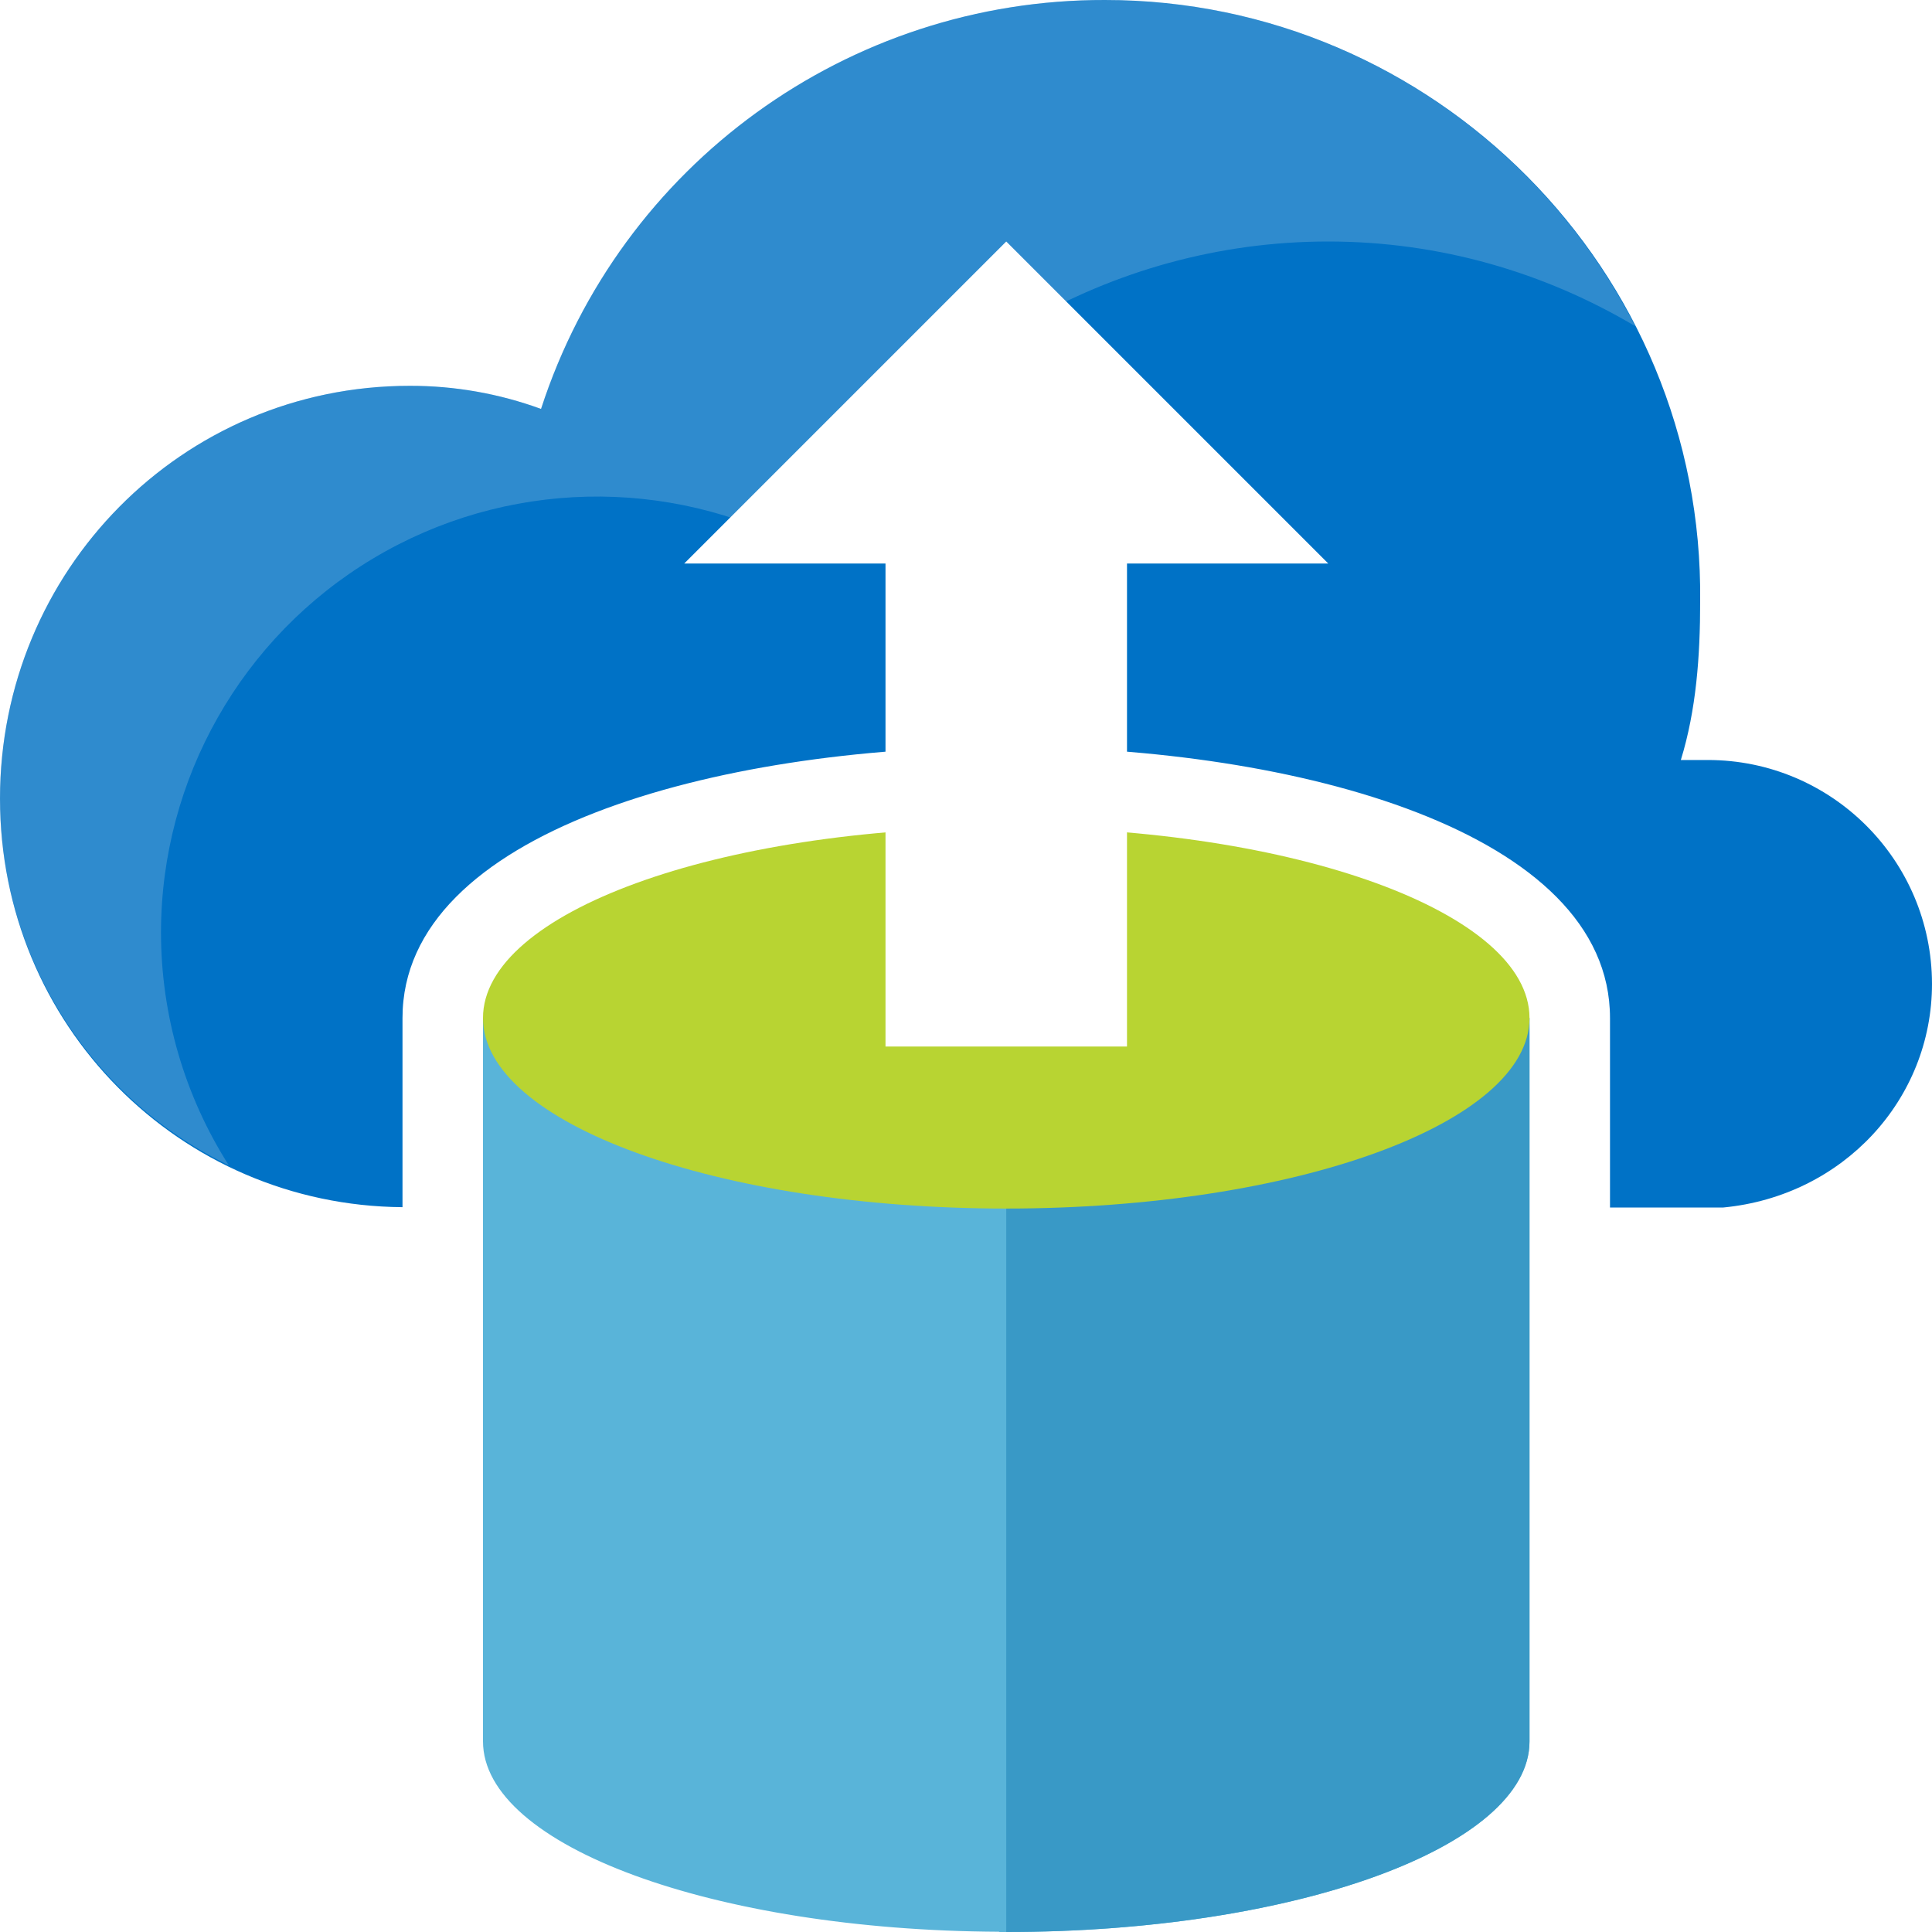
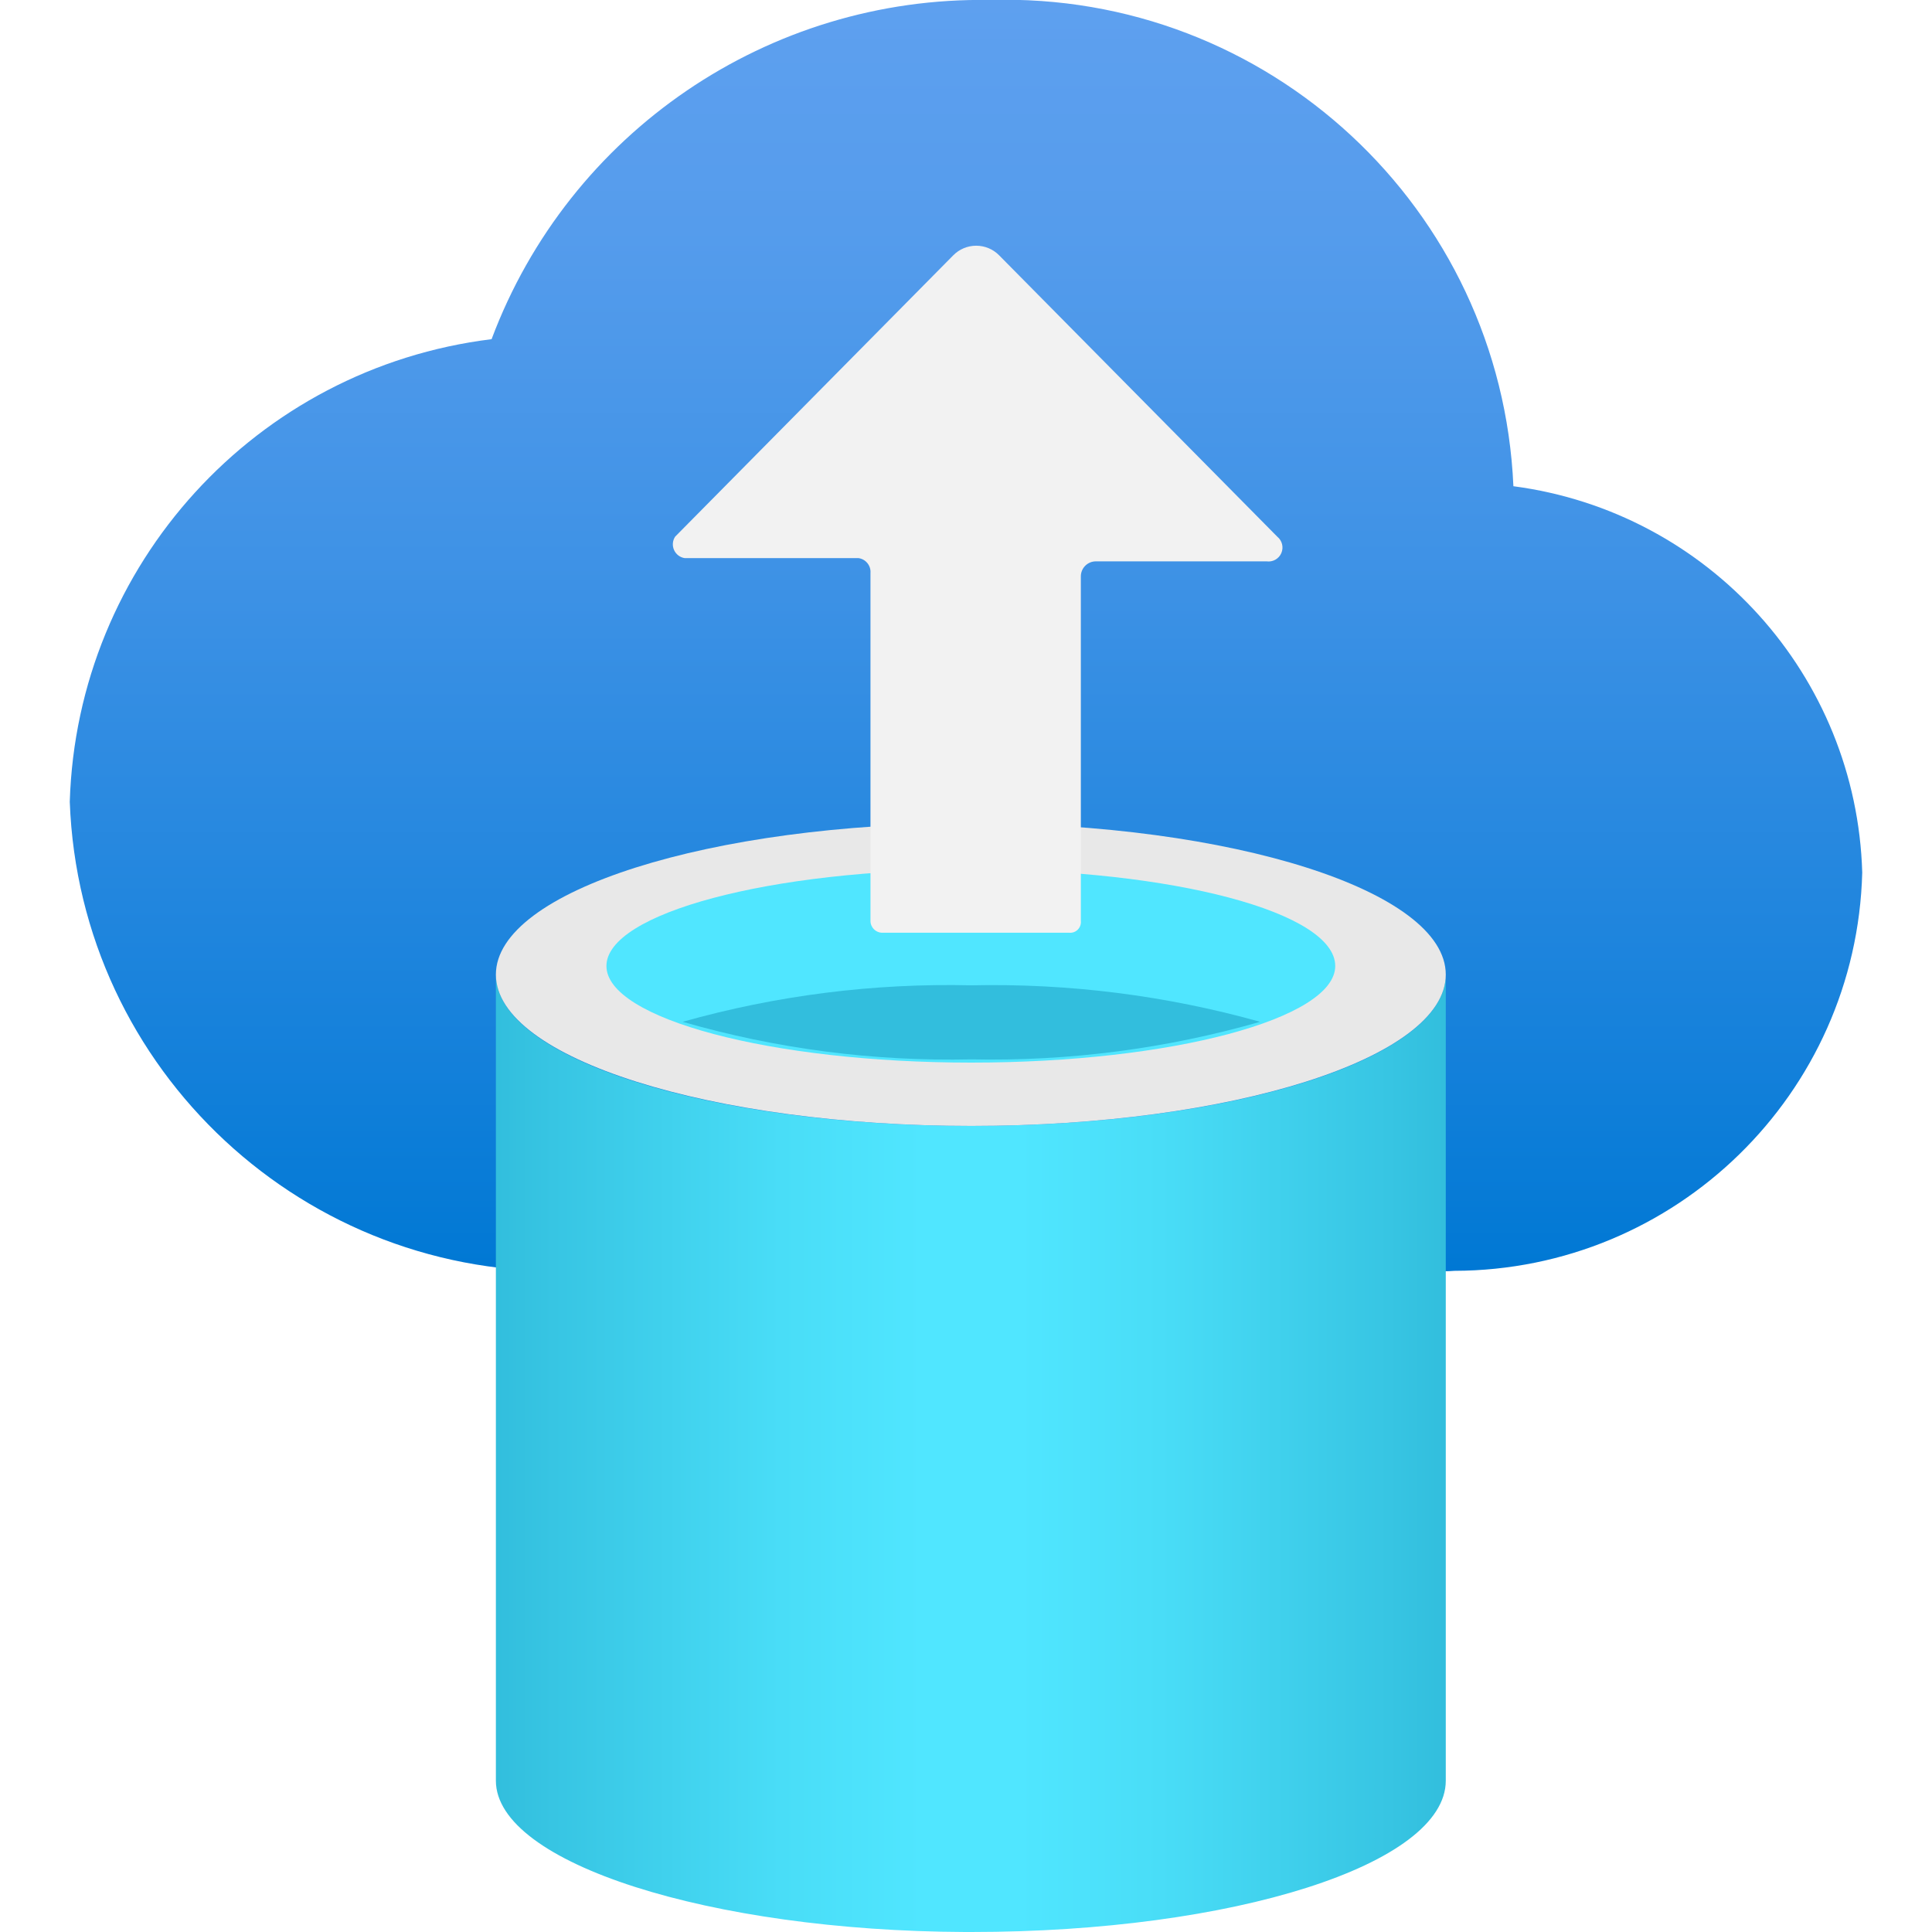
- <svg xmlns="http://www.w3.org/2000/svg" viewBox="0 0 24 24" class="" role="presentation" focusable="false" id="FxSymbol0-05b" data-type="1">
+ <svg xmlns="http://www.w3.org/2000/svg" viewBox="0 0 18 18" class="" role="presentation" focusable="false" id="FxSymbol0-0d3" data-type="1">
  <g>
-     <path d="M21.216 9.441h-.336c.192-.623.24-1.295.24-1.965C21.168 3.354 17.808 0 13.728 0a7.348 7.348 0 0 0-7.007 5.08 4.71 4.71 0 0 0-1.633-.287C2.256 4.793 0 7.094 0 9.92c0 2.814 2.234 5.055 5 5.076v-2.35c0-2.314 3.888-3.369 7.5-3.369s7.5 1.055 7.5 3.369V15h1.408C22.896 14.857 24 13.658 24 12.221a2.785 2.785 0 0 0-2.784-2.78z" style="fill: rgb(0, 114, 198);" />
-     <path d="M6 12.646v8.986c0 1.297 2.863 2.348 6.411 2.365V24h.089c3.59 0 6.5-1.061 6.5-2.367v-8.986H6z" style="fill: rgb(89, 180, 217);" />
-     <path d="M12.5 12.646V24c3.59 0 6.5-1.061 6.5-2.367v-8.986h-6.5z" style="fill: rgb(57, 153, 198);" />
-     <path d="M19 12.646c0 1.307-2.91 2.367-6.5 2.367S6 13.953 6 12.646c0-1.309 2.91-2.369 6.5-2.369s6.5 1.061 6.5 2.369" style="fill: rgb(184, 212, 50);" />
-     <path d="M2 11.584a5.417 5.417 0 0 1 7.976-4.773A7.488 7.488 0 0 1 16.498 3c1.395 0 2.695.387 3.814 1.051C19.085 1.648 16.585 0 13.728 0a7.348 7.348 0 0 0-7.007 5.08 4.71 4.71 0 0 0-1.633-.287C2.256 4.793 0 7.094 0 9.92a5.053 5.053 0 0 0 2.843 4.557A5.388 5.388 0 0 1 2 11.584z" fill="#ecf0f1" opacity=".2" />
-     <path d="M12.5 3l-4 4H11v6h3V7h2.5z" style="fill: rgb(255, 255, 255);" />
-     <path d="M45.216 9.44h-.336c.192-.623.24-1.294.24-1.965C45.168 3.354 41.808 0 37.728 0a7.345 7.345 0 0 0-7.007 5.079 4.682 4.682 0 0 0-1.633-.286C26.256 4.793 24 7.092 24 9.919 24 12.747 26.256 15 29.04 15H30v6.631c0 1.297 2.863 2.35 6.411 2.366V24h.089c3.59 0 6.5-1.062 6.5-2.369V15h2.408C46.896 14.855 48 13.657 48 12.22a2.785 2.785 0 0 0-2.784-2.78zm-8.619 13.558l-.181-.001c-3.473-.017-5.284-1.003-5.416-1.366v-7.729c1.15.666 3.181 1.11 5.5 1.11 2.321 0 4.351-.444 5.501-1.11l.003 7.699c-.132.383-1.986 1.376-5.407 1.397zM37 6v6h-1V6h-1.086L36.5 4.413 38.086 6H37zm1 7v-1.645c2.443.227 3.815.951 3.992 1.289-.21.403-2.098 1.368-5.492 1.368s-5.281-.965-5.491-1.368c.176-.338 1.549-1.062 3.991-1.289V13h3zm7.355 1H43v-1.356c0-1.119-2.134-2.055-5-2.301V7h2.5l-4-4-4 4H35v3.344c-2.866.246-5 1.182-5 2.301V14h-.96C26.812 14 25 12.169 25 9.919c0-2.275 1.834-4.126 4.088-4.126.453 0 .863.071 1.291.227l.975.354.317-.986A6.337 6.337 0 0 1 37.728 1c1.716 0 3.329.676 4.546 1.906a6.35 6.35 0 0 1 1.847 4.569c0 .716-.061 1.231-.196 1.671l-.397 1.294h1.69c.983 0 1.784.798 1.784 1.779-.002.912-.706 1.669-1.647 1.781z" fill="#4a4a4a" />
+     <defs>
+       <linearGradient id="6191431773494287" x1="4.62" y1="13.54" x2="13.47" y2="13.54" gradientUnits="userSpaceOnUse">
+         <stop offset="0" stop-color="#32bedd" />
+         <stop offset=".06" stop-color="#37c5e3" />
+         <stop offset=".3" stop-color="#49ddf7" />
+         <stop offset=".45" stop-color="#50e6ff" />
+         <stop offset=".55" stop-color="#50e6ff" />
+         <stop offset=".7" stop-color="#49ddf7" />
+         <stop offset=".94" stop-color="#37c5e3" />
+         <stop offset="1" stop-color="#32bedd" />
+       </linearGradient>
+       <linearGradient id="6832555299724845" x1="9" y1="11.84" x2="9" gradientUnits="userSpaceOnUse">
+         <stop offset="0" stop-color="#0078d4" />
+         <stop offset=".16" stop-color="#1380da" />
+         <stop offset=".53" stop-color="#3c91e5" />
+         <stop offset=".82" stop-color="#559cec" />
+         <stop offset="1" stop-color="#5ea0ef" />
+       </linearGradient>
+     </defs>
+     <path d="M17.35 8.13a3.74 3.74 0 0 0-3.25-3.6A4.74 4.74 0 0 0 9.22 0a4.87 4.87 0 0 0-4.64 3.16A4.48 4.48 0 0 0 .65 7.47a4.54 4.54 0 0 0 4.7 4.37h8a1.2 1.2 0 0 0 .2 0 3.81 3.81 0 0 0 3.8-3.71z" fill="url(#6832555299724845)" />
+     <path d="M9.05 10.49c-2.45 0-4.43-.63-4.43-1.41v7.51c0 .77 2 1.4 4.37 1.41h.06c2.44 0 4.42-.63 4.42-1.41V9.08c0 .78-1.98 1.41-4.42 1.41z" fill="url(#6191431773494287)" />
+     <path d="M13.47 9.08c0 .78-2 1.41-4.42 1.41s-4.43-.63-4.43-1.41 2-1.41 4.43-1.41 4.42.63 4.42 1.41" fill="#e8e8e8" />
+     <path d="M12.44 9c0 .49-1.52.9-3.39.9s-3.4-.41-3.4-.9 1.52-.9 3.4-.9 3.39.4 3.39.9" fill="#50e6ff" />
+     <path d="M9.05 9.18a9.13 9.13 0 0 0-2.69.34 9 9 0 0 0 2.69.35 9.09 9.09 0 0 0 2.69-.35 9.23 9.23 0 0 0-2.69-.34z" fill="#32bedd" />
+     <path d="M6.29 5l2.59-2.62a.3.3 0 0 1 .43 0L11.9 5a.13.13 0 0 1-.1.23h-1.59a.14.14 0 0 0-.14.14v3.21a.1.1 0 0 1-.11.11H8.22a.11.11 0 0 1-.11-.11V5.34A.13.13 0 0 0 8 5.2H6.38a.13.13 0 0 1-.09-.2z" fill="#f2f2f2" />
  </g>
</svg>
